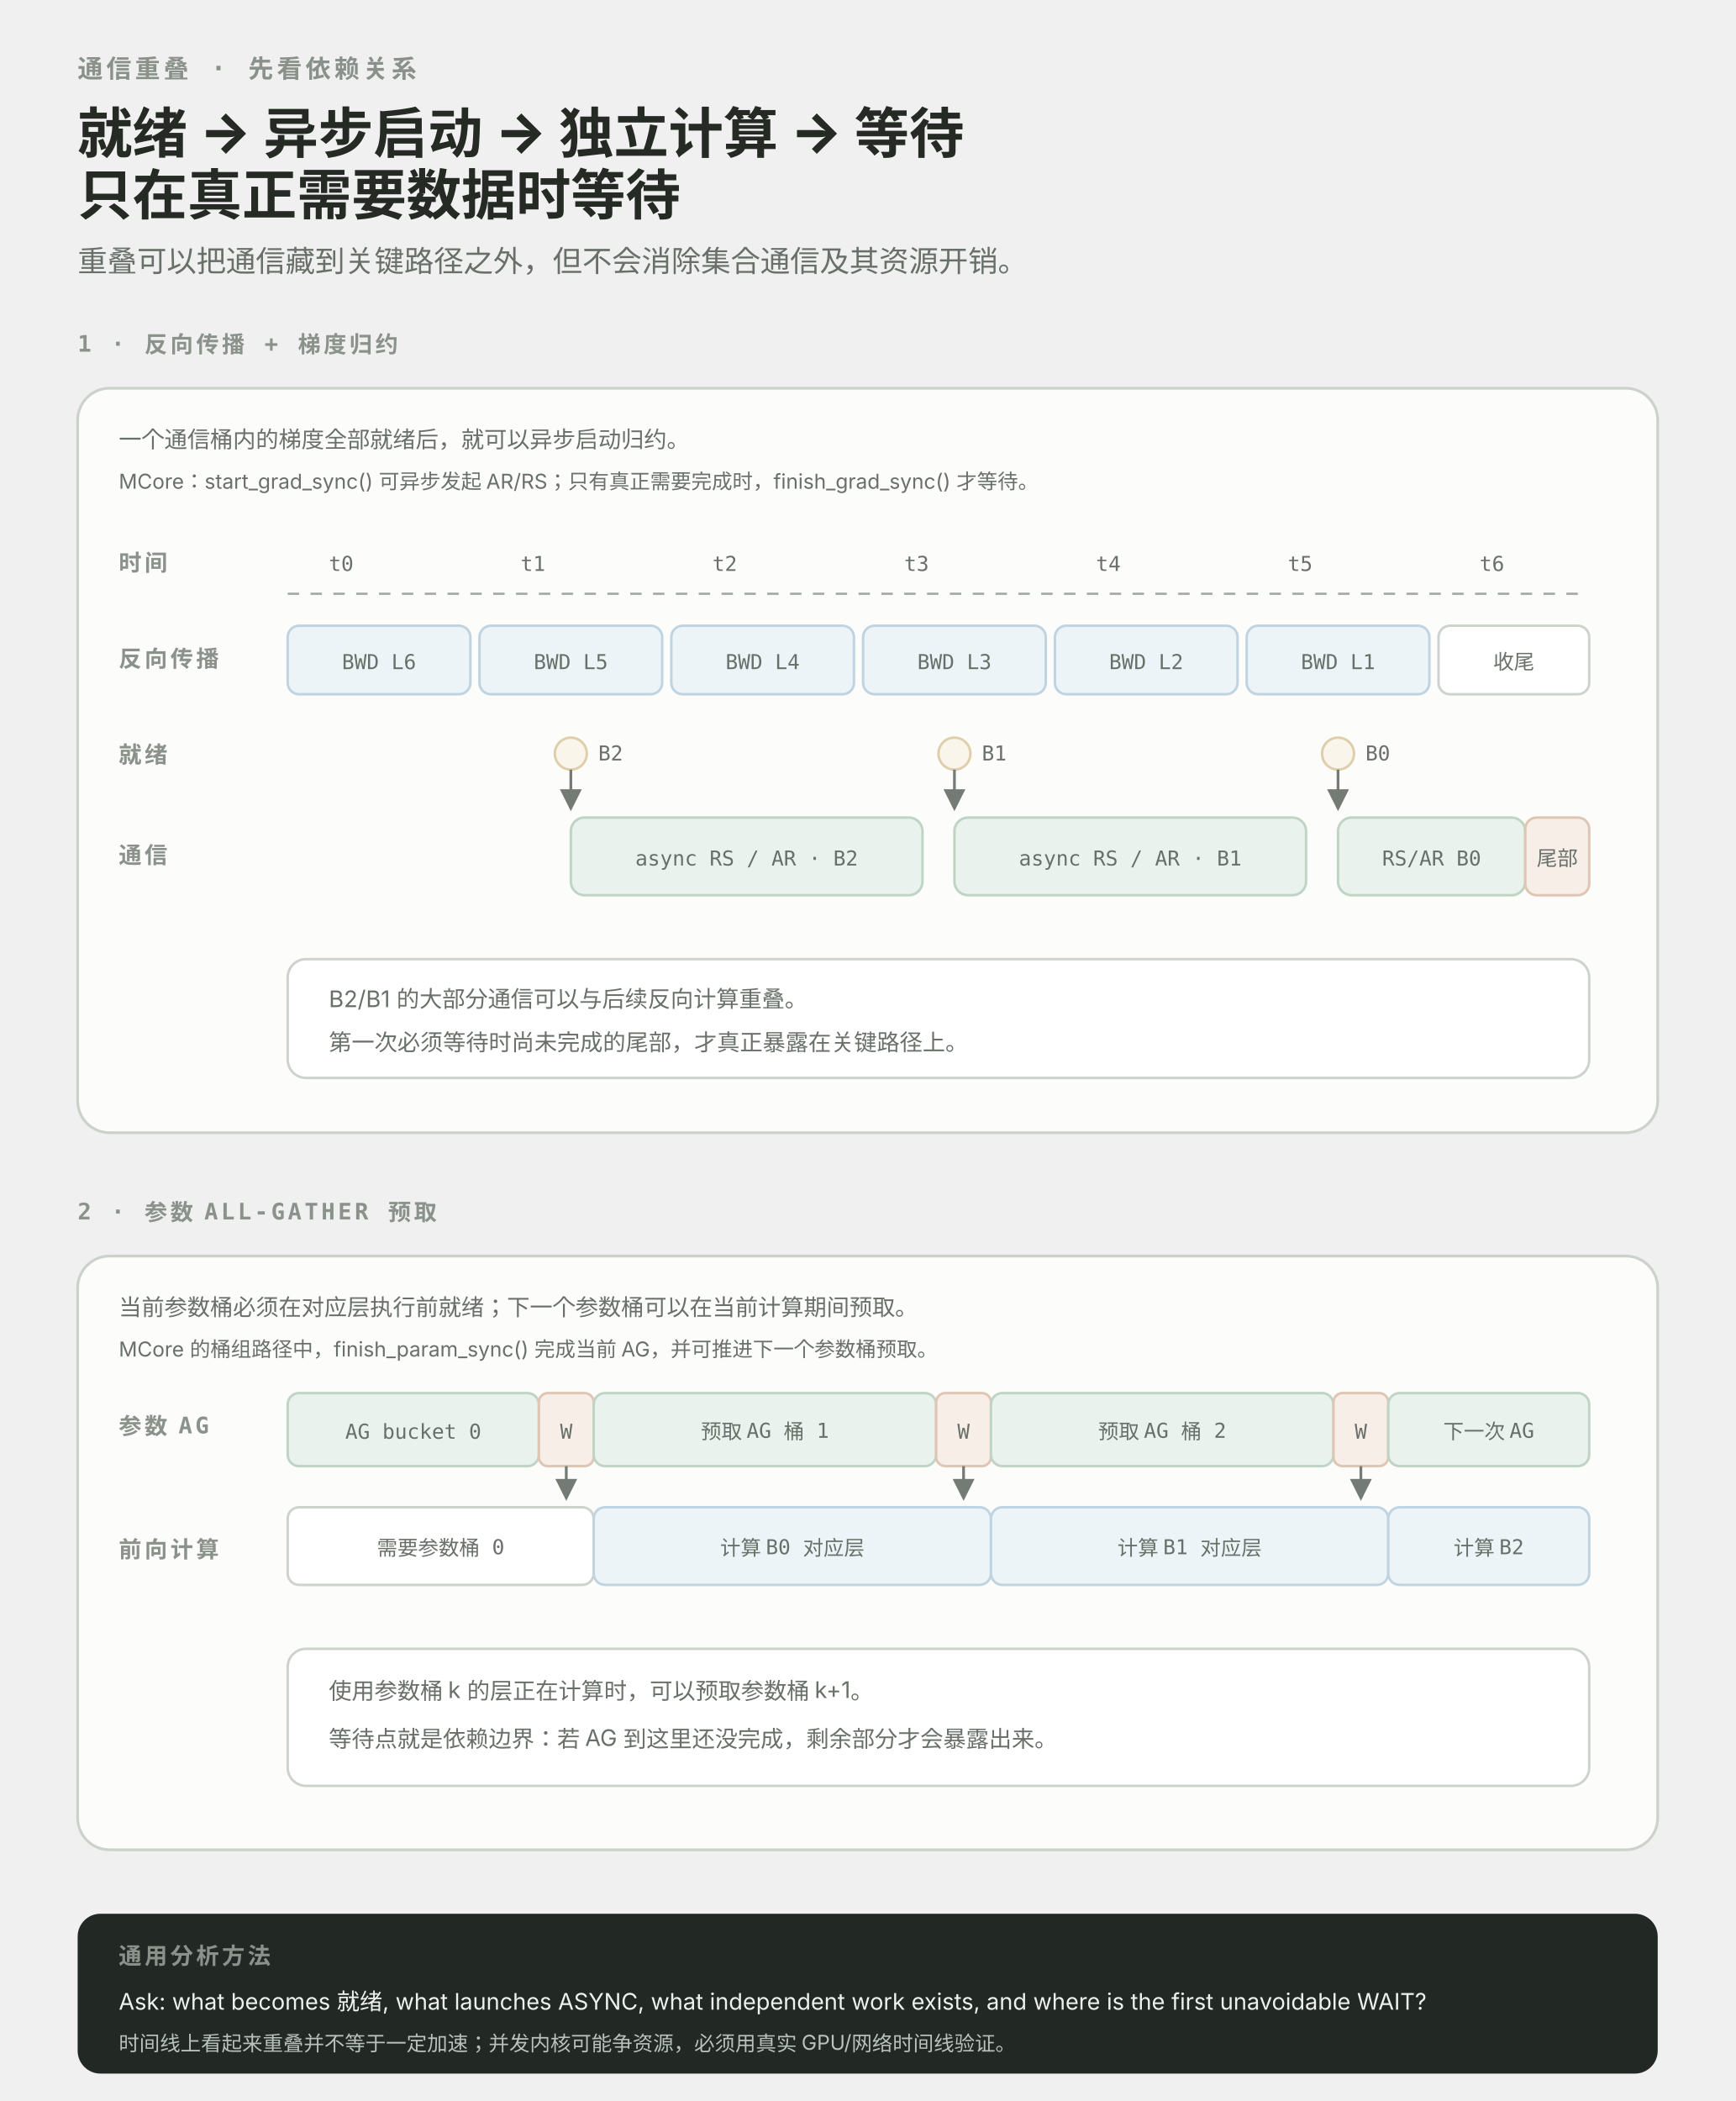
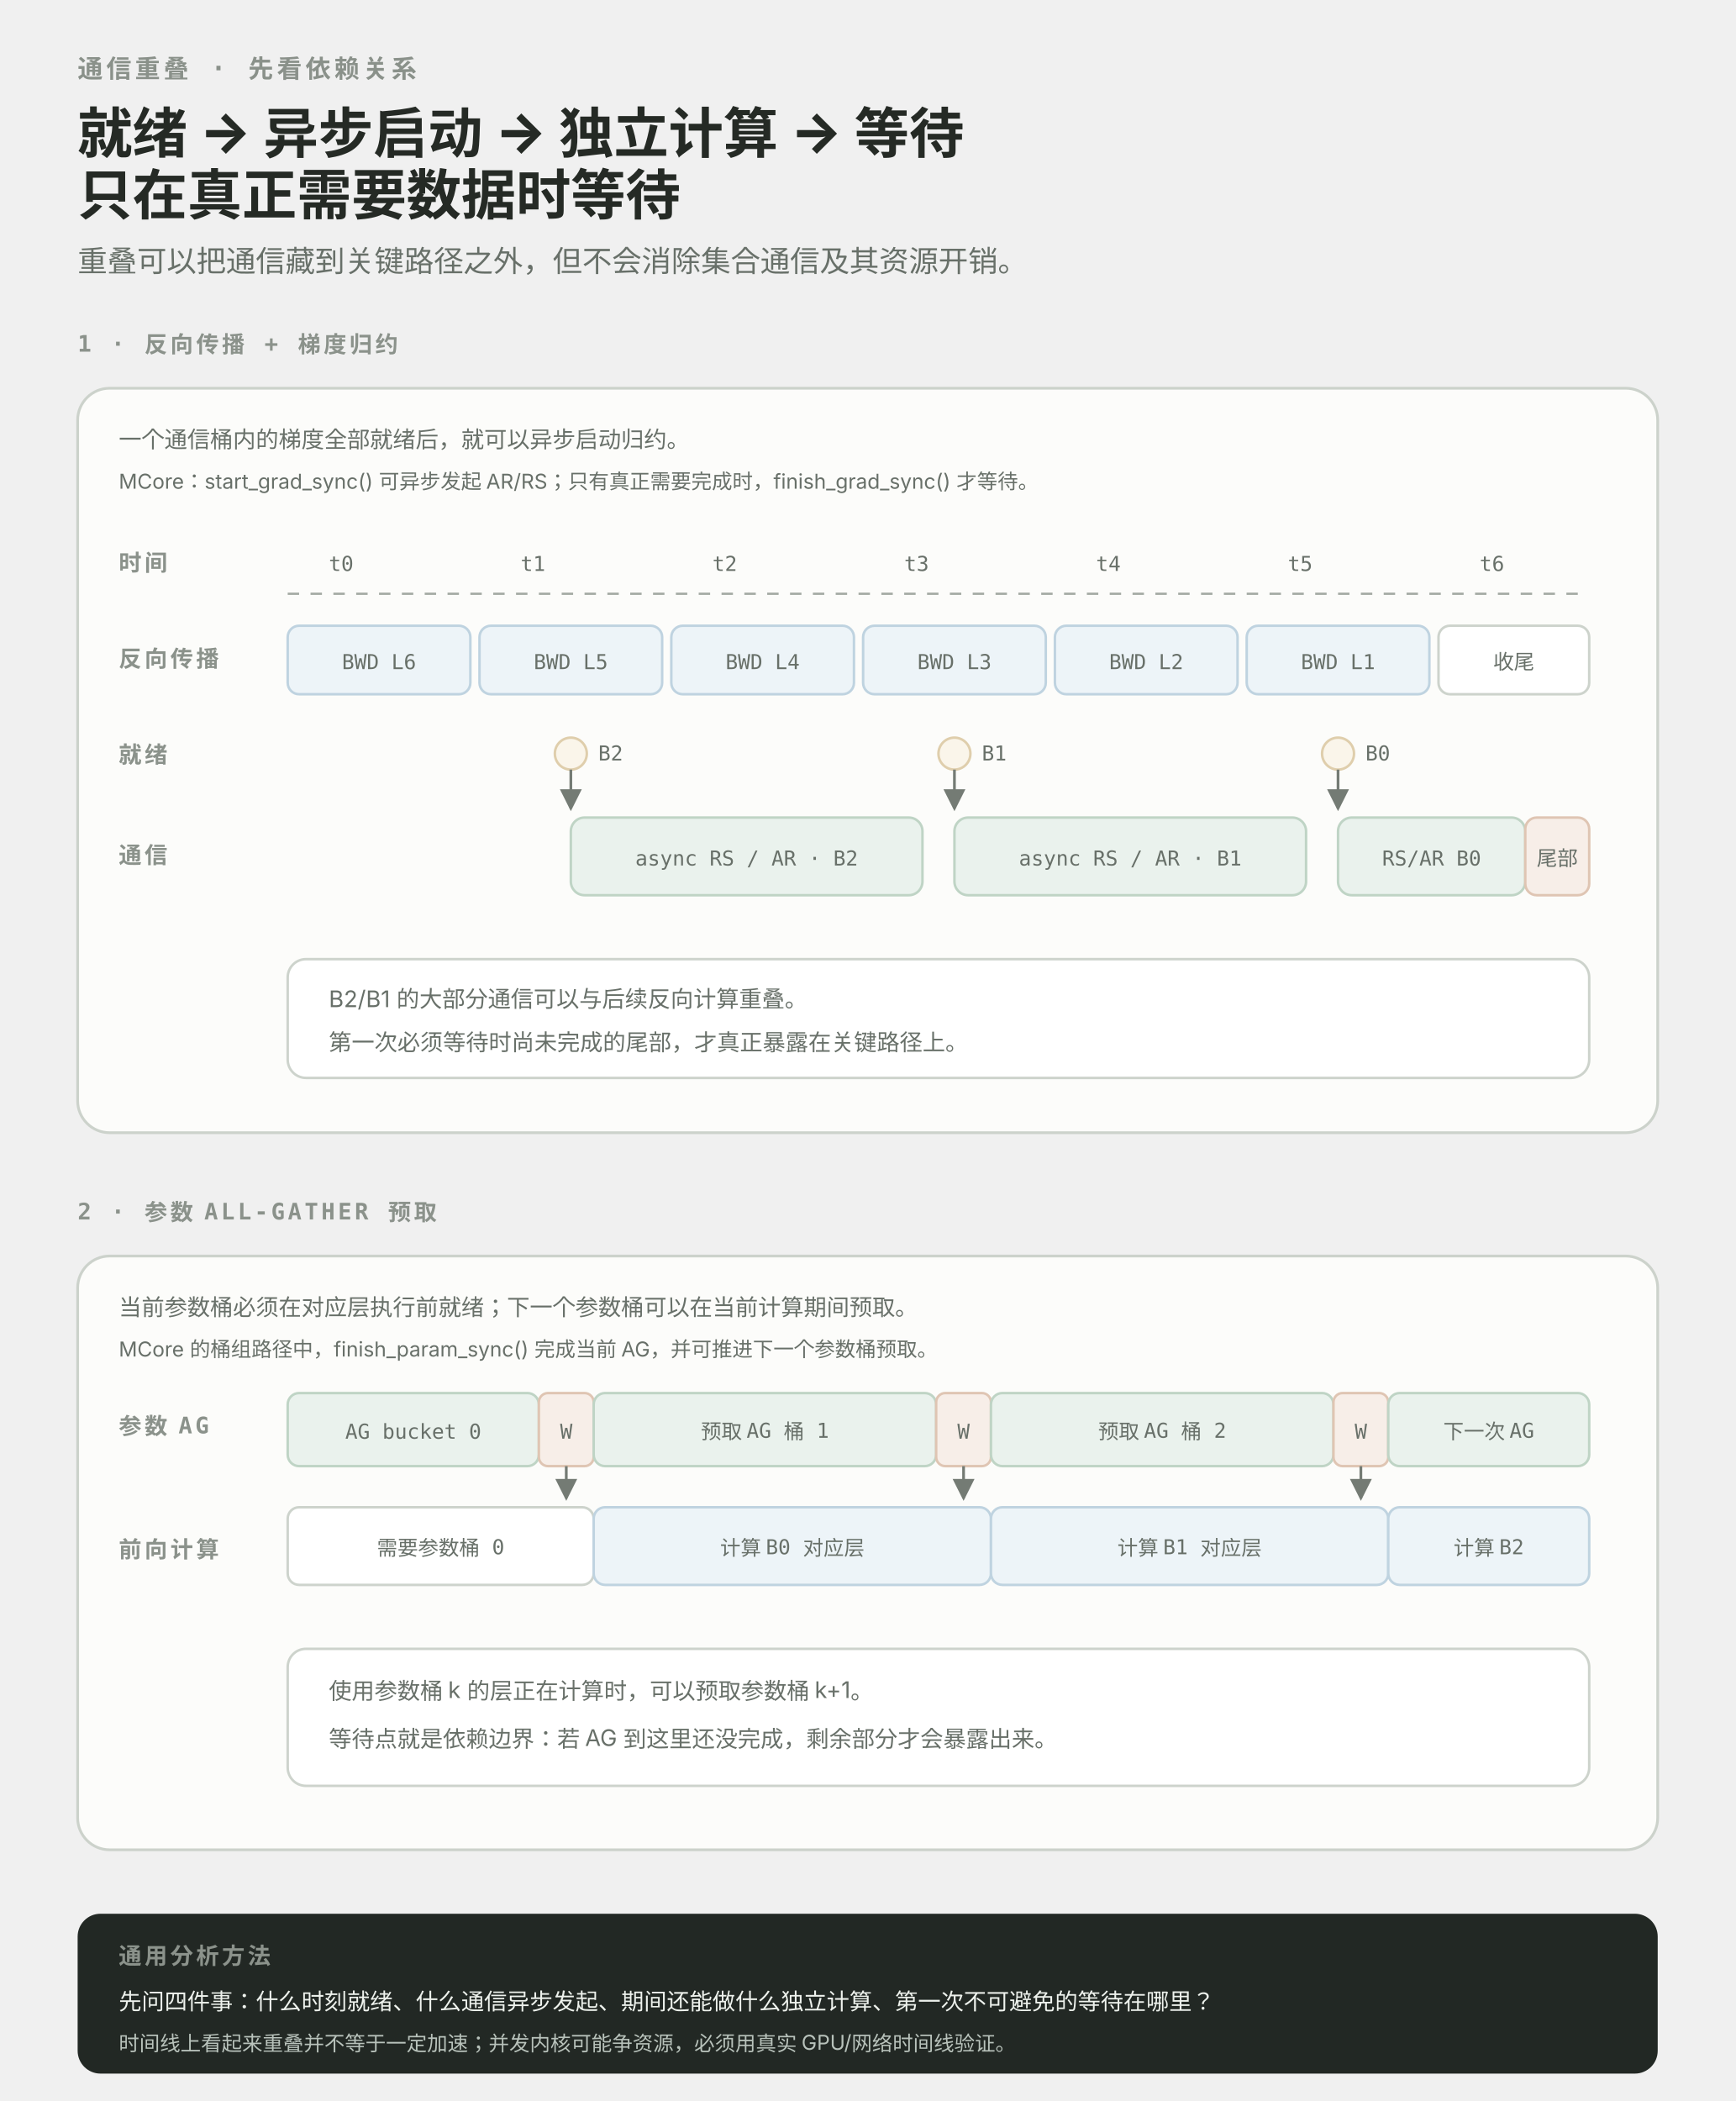
<svg xmlns="http://www.w3.org/2000/svg" viewBox="0 0 760 920" role="img" aria-labelledby="title desc">
  <defs>
    <marker id="a" markerWidth="8" markerHeight="8" refX="7" refY="4" orient="auto">
      <path d="M0 0 L8 4 L0 8Z" fill="#747b74" />
    </marker>
    <style>
 .sans{font-family:-apple-system,BlinkMacSystemFont,"Segoe UI",sans-serif}.mono{font-family:ui-monospace,SFMono-Regular,Menlo,Consolas,monospace}
 .ey{font-size:11px;font-weight:700;letter-spacing:1.55px;fill:#8a918a}.ttl{font-size:24px;font-weight:760;fill:#252a25}.subt{font-size:13px;fill:#687069}.sec{font-size:10px;font-weight:700;letter-spacing:1.3px;fill:#8b928b}.label{font-size:11px;font-weight:760;fill:#343c35}.small{font-size:10px;fill:#687069}.tiny{font-size:9px;fill:#687069}.panel{fill:#fcfcfa;stroke:#ccd2cb;stroke-width:1.2}.box{fill:#fff;stroke:#cdd3cc;stroke-width:1.1}.compute{fill:#edf4f8;stroke:#bfd3e0;stroke-width:1.1}.comm{fill:#eaf2ed;stroke:#bfd4c5;stroke-width:1.1}.ready{fill:#faf5ea;stroke:#dfceac;stroke-width:1.1}.wait{fill:#f7eee8;stroke:#dfc5b3;stroke-width:1.1}.dark{fill:#222824}.line{fill:none;stroke:#747b74;stroke-width:1.2}.dash{stroke:#a4aaa4;stroke-dasharray:5 5;stroke-width:1}.divider{stroke:#e2e5df;stroke-width:1}
 </style>
  </defs>
  <text class="mono ey" x="34" y="34">通信重叠 · 先看依赖关系</text>
  <text class="sans ttl" x="34" y="67">就绪 → 异步启动 → 独立计算 → 等待</text>
  <text class="sans ttl" x="34" y="94">只在真正需要数据时等待</text>
  <text class="sans subt" x="34" y="119">重叠可以把通信藏到关键路径之外，但不会消除集合通信及其资源开销。</text>
  <text class="mono sec" x="34" y="154">1 · 反向传播 + 梯度归约</text>
  <rect class="panel" x="34" y="170" width="692" height="326" rx="14" />
  <text class="sans small" x="52" y="196">一个通信桶内的梯度全部就绪后，就可以异步启动归约。</text>
  <text class="sans tiny" x="52" y="214">MCore：start_grad_sync() 可异步发起 AR/RS；只有真正需要完成时，finish_grad_sync() 才等待。</text>
  <text class="mono sec" x="52" y="250">时间</text>
  <g class="mono tiny">
    <text x="144" y="250">t0</text>
    <text x="228" y="250">t1</text>
    <text x="312" y="250">t2</text>
    <text x="396" y="250">t3</text>
    <text x="480" y="250">t4</text>
    <text x="564" y="250">t5</text>
    <text x="648" y="250">t6</text>
  </g>
  <line class="dash" x1="126" y1="260" x2="696" y2="260" />
  <text class="mono sec" x="52" y="292">反向传播</text>
  <g class="mono tiny">
    <rect class="compute" x="126" y="274" width="80" height="30" rx="5" />
    <text x="166" y="293" text-anchor="middle">BWD L6</text>
    <rect class="compute" x="210" y="274" width="80" height="30" rx="5" />
    <text x="250" y="293" text-anchor="middle">BWD L5</text>
    <rect class="compute" x="294" y="274" width="80" height="30" rx="5" />
    <text x="334" y="293" text-anchor="middle">BWD L4</text>
    <rect class="compute" x="378" y="274" width="80" height="30" rx="5" />
    <text x="418" y="293" text-anchor="middle">BWD L3</text>
    <rect class="compute" x="462" y="274" width="80" height="30" rx="5" />
    <text x="502" y="293" text-anchor="middle">BWD L2</text>
    <rect class="compute" x="546" y="274" width="80" height="30" rx="5" />
    <text x="586" y="293" text-anchor="middle">BWD L1</text>
    <rect class="box" x="630" y="274" width="66" height="30" rx="5" />
    <text x="663" y="293" text-anchor="middle">收尾</text>
  </g>
  <text class="mono sec" x="52" y="334">就绪</text>
  <circle class="ready" cx="250" cy="330" r="7" />
  <text class="mono tiny" x="262" y="333">B2</text>
  <circle class="ready" cx="418" cy="330" r="7" />
  <text class="mono tiny" x="430" y="333">B1</text>
  <circle class="ready" cx="586" cy="330" r="7" />
  <text class="mono tiny" x="598" y="333">B0</text>
  <text class="mono sec" x="52" y="378">通信</text>
  <rect class="comm" x="250" y="358" width="154" height="34" rx="6" />
  <text class="mono tiny" x="327" y="379" text-anchor="middle">async RS / AR · B2</text>
  <rect class="comm" x="418" y="358" width="154" height="34" rx="6" />
  <text class="mono tiny" x="495" y="379" text-anchor="middle">async RS / AR · B1</text>
  <rect class="comm" x="586" y="358" width="82" height="34" rx="6" />
  <text class="mono tiny" x="627" y="379" text-anchor="middle">RS/AR B0</text>
  <rect class="wait" x="668" y="358" width="28" height="34" rx="5" />
  <text class="mono tiny" x="682" y="379" text-anchor="middle">尾部</text>
  <path class="line" d="M250 337 V354" marker-end="url(#a)" />
  <path class="line" d="M418 337 V354" marker-end="url(#a)" />
  <path class="line" d="M586 337 V354" marker-end="url(#a)" />
  <rect class="box" x="126" y="420" width="570" height="52" rx="8" />
  <text class="sans small" x="144" y="441">B2/B1 的大部分通信可以与后续反向计算重叠。</text>
  <text class="sans small" x="144" y="460">第一次必须等待时尚未完成的尾部，才真正暴露在关键路径上。</text>
  <text class="mono sec" x="34" y="534">2 · 参数 ALL-GATHER 预取</text>
  <rect class="panel" x="34" y="550" width="692" height="260" rx="14" />
  <text class="sans small" x="52" y="576">当前参数桶必须在对应层执行前就绪；下一个参数桶可以在当前计算期间预取。</text>
  <text class="sans tiny" x="52" y="594">MCore 的桶组路径中，finish_param_sync() 完成当前 AG，并可推进下一个参数桶预取。</text>
  <text class="mono sec" x="52" y="628">参数 AG</text>
  <g class="mono tiny">
    <rect class="comm" x="126" y="610" width="110" height="32" rx="5" />
    <text x="181" y="630" text-anchor="middle">AG bucket 0</text>
    <rect class="wait" x="236" y="610" width="24" height="32" rx="4" />
    <text x="248" y="630" text-anchor="middle">W</text>
    <rect class="comm" x="260" y="610" width="150" height="32" rx="5" />
    <text x="335" y="630" text-anchor="middle">预取 AG 桶 1</text>
    <rect class="wait" x="410" y="610" width="24" height="32" rx="4" />
    <text x="422" y="630" text-anchor="middle">W</text>
    <rect class="comm" x="434" y="610" width="150" height="32" rx="5" />
    <text x="509" y="630" text-anchor="middle">预取 AG 桶 2</text>
    <rect class="wait" x="584" y="610" width="24" height="32" rx="4" />
    <text x="596" y="630" text-anchor="middle">W</text>
    <rect class="comm" x="608" y="610" width="88" height="32" rx="5" />
    <text x="652" y="630" text-anchor="middle">下一次 AG</text>
  </g>
  <text class="mono sec" x="52" y="682">前向计算</text>
  <g class="mono tiny">
    <rect class="box" x="126" y="660" width="134" height="34" rx="5" />
    <text x="193" y="681" text-anchor="middle">需要参数桶 0</text>
    <rect class="compute" x="260" y="660" width="174" height="34" rx="5" />
    <text x="347" y="681" text-anchor="middle">计算 B0 对应层</text>
    <rect class="compute" x="434" y="660" width="174" height="34" rx="5" />
    <text x="521" y="681" text-anchor="middle">计算 B1 对应层</text>
    <rect class="compute" x="608" y="660" width="88" height="34" rx="5" />
    <text x="652" y="681" text-anchor="middle">计算 B2</text>
  </g>
  <path class="line" d="M248 642 V656" marker-end="url(#a)" />
  <path class="line" d="M422 642 V656" marker-end="url(#a)" />
  <path class="line" d="M596 642 V656" marker-end="url(#a)" />
  <rect class="box" x="126" y="722" width="570" height="60" rx="8" />
  <text class="sans small" x="144" y="744">使用参数桶 k 的层正在计算时，可以预取参数桶 k+1。</text>
  <text class="sans small" x="144" y="765">等待点就是依赖边界：若 AG 到这里还没完成，剩余部分才会暴露出来。</text>
  <rect class="dark" x="34" y="838" width="692" height="70" rx="10" />
  <text class="mono sec" x="52" y="860" fill="#b8c2bb">通用分析方法</text>
-   <text class="sans small" x="52" y="880" style="fill:#eef2ed">Ask: what becomes 就绪, what launches ASYNC, what independent work exists, and where is the first unavoidable WAIT?</text>
+   <text class="sans small" x="52" y="880" style="fill:#eef2ed">先问四件事：什么时刻就绪、什么通信异步发起、期间还能做什么独立计算、第一次不可避免的等待在哪里？</text>
  <text class="sans tiny" x="52" y="898" style="fill:#b8c2bb">时间线上看起来重叠并不等于一定加速；并发内核可能争资源，必须用真实 GPU/网络时间线验证。</text>
</svg>
